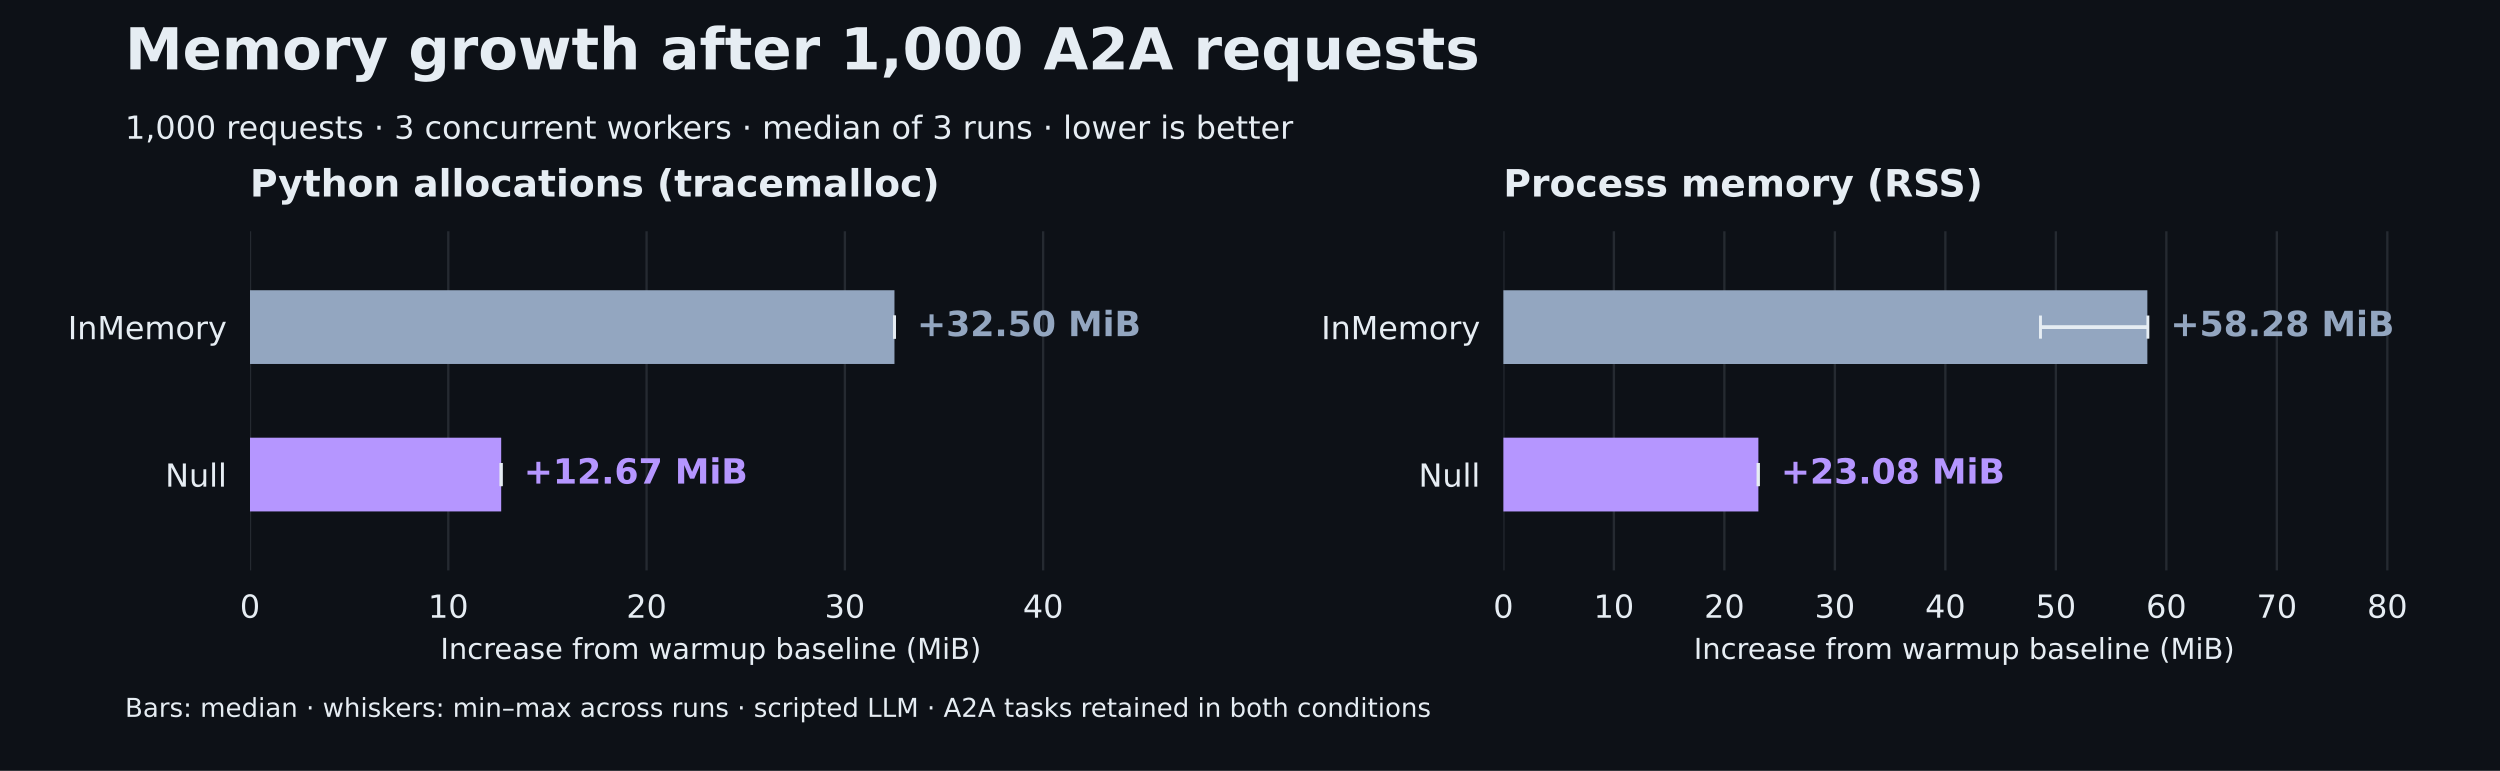
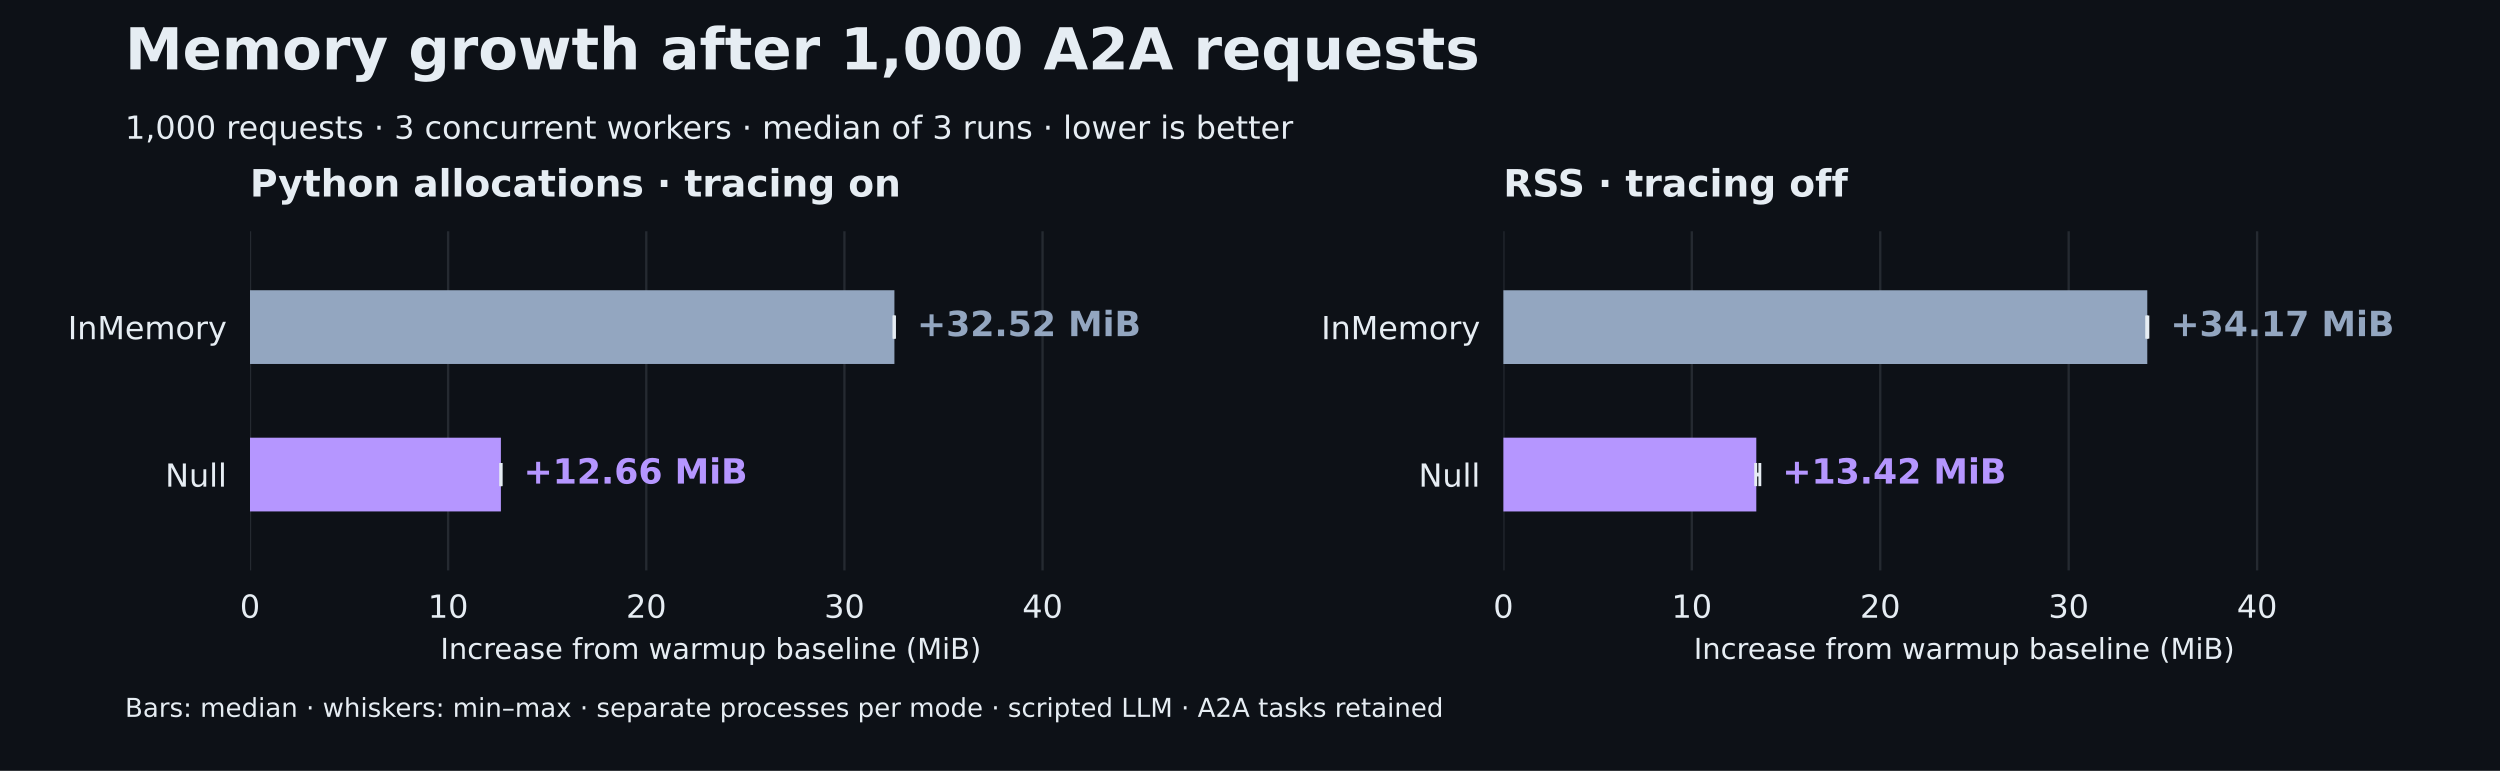
<svg xmlns="http://www.w3.org/2000/svg" xmlns:xlink="http://www.w3.org/1999/xlink" width="864pt" height="266.4pt" viewBox="0 0 864 266.4" version="1.1">
  <defs>
    <style type="text/css">*{stroke-linejoin: round; stroke-linecap: butt}</style>
  </defs>
  <g id="figure_1">
    <g id="patch_1">
      <path d="M 0 266.4 L 864 266.4 L 864 0 L 0 0 z " style="fill: #0d1117" />
    </g>
    <g id="axes_1">
      <g id="patch_2">
        <path d="M 86.4 197.136 L 404.908 197.136 L 404.908 79.92 L 86.4 79.92 z " style="fill: #0d1117" />
      </g>
      <g id="matplotlib.axis_1">
        <g id="xtick_1">
          <g id="line2d_1">
            <path d="M 86.4 197.136 L 86.4 79.92 " clip-path="url(#pa5c4cf4361)" style="fill: none; stroke: #30363d; stroke-opacity: 0.7; stroke-width: 0.8; stroke-linecap: square" />
          </g>
          <g id="line2d_2" />
          <g id="text_1">
            <text style="font-size: 11px; font-family: 'DejaVu Sans'; text-anchor: middle; fill: #e6edf3" x="86.4" y="213.493" transform="rotate(-0 86.4 213.4934)">0</text>
          </g>
        </g>
        <g id="xtick_2">
          <g id="line2d_3">
-             <path d="M 154.928 197.136 L 154.928 79.92 " clip-path="url(#pa5c4cf4361)" style="fill: none; stroke: #30363d; stroke-opacity: 0.7; stroke-width: 0.8; stroke-linecap: square" />
+             <path d="M 154.878 197.136 L 154.878 79.92 " clip-path="url(#pa5c4cf4361)" style="fill: none; stroke: #30363d; stroke-opacity: 0.7; stroke-width: 0.8; stroke-linecap: square" />
          </g>
          <g id="line2d_4" />
          <g id="text_2">
-             <text style="font-size: 11px; font-family: 'DejaVu Sans'; text-anchor: middle; fill: #e6edf3" x="154.928" y="213.493" transform="rotate(-0 154.9283 213.4934)">10</text>
+             <text style="font-size: 11px; font-family: 'DejaVu Sans'; text-anchor: middle; fill: #e6edf3" x="154.878" y="213.493" transform="rotate(-0 154.8777 213.4934)">10</text>
          </g>
        </g>
        <g id="xtick_3">
          <g id="line2d_5">
-             <path d="M 223.457 197.136 L 223.457 79.92 " clip-path="url(#pa5c4cf4361)" style="fill: none; stroke: #30363d; stroke-opacity: 0.7; stroke-width: 0.8; stroke-linecap: square" />
+             <path d="M 223.355 197.136 L 223.355 79.92 " clip-path="url(#pa5c4cf4361)" style="fill: none; stroke: #30363d; stroke-opacity: 0.7; stroke-width: 0.8; stroke-linecap: square" />
          </g>
          <g id="line2d_6" />
          <g id="text_3">
-             <text style="font-size: 11px; font-family: 'DejaVu Sans'; text-anchor: middle; fill: #e6edf3" x="223.457" y="213.493" transform="rotate(-0 223.4566 213.4934)">20</text>
+             <text style="font-size: 11px; font-family: 'DejaVu Sans'; text-anchor: middle; fill: #e6edf3" x="223.355" y="213.493" transform="rotate(-0 223.3553 213.4934)">20</text>
          </g>
        </g>
        <g id="xtick_4">
          <g id="line2d_7">
-             <path d="M 291.985 197.136 L 291.985 79.92 " clip-path="url(#pa5c4cf4361)" style="fill: none; stroke: #30363d; stroke-opacity: 0.7; stroke-width: 0.8; stroke-linecap: square" />
+             <path d="M 291.833 197.136 L 291.833 79.92 " clip-path="url(#pa5c4cf4361)" style="fill: none; stroke: #30363d; stroke-opacity: 0.7; stroke-width: 0.8; stroke-linecap: square" />
          </g>
          <g id="line2d_8" />
          <g id="text_4">
-             <text style="font-size: 11px; font-family: 'DejaVu Sans'; text-anchor: middle; fill: #e6edf3" x="291.985" y="213.493" transform="rotate(-0 291.9849 213.4934)">30</text>
+             <text style="font-size: 11px; font-family: 'DejaVu Sans'; text-anchor: middle; fill: #e6edf3" x="291.833" y="213.493" transform="rotate(-0 291.833 213.4934)">30</text>
          </g>
        </g>
        <g id="xtick_5">
          <g id="line2d_9">
-             <path d="M 360.513 197.136 L 360.513 79.92 " clip-path="url(#pa5c4cf4361)" style="fill: none; stroke: #30363d; stroke-opacity: 0.7; stroke-width: 0.8; stroke-linecap: square" />
+             <path d="M 360.311 197.136 L 360.311 79.92 " clip-path="url(#pa5c4cf4361)" style="fill: none; stroke: #30363d; stroke-opacity: 0.7; stroke-width: 0.8; stroke-linecap: square" />
          </g>
          <g id="line2d_10" />
          <g id="text_5">
-             <text style="font-size: 11px; font-family: 'DejaVu Sans'; text-anchor: middle; fill: #e6edf3" x="360.513" y="213.493" transform="rotate(-0 360.5132 213.4934)">40</text>
+             <text style="font-size: 11px; font-family: 'DejaVu Sans'; text-anchor: middle; fill: #e6edf3" x="360.311" y="213.493" transform="rotate(-0 360.3107 213.4934)">40</text>
          </g>
        </g>
        <g id="text_6">
          <text style="font-size: 10px; font-family: 'DejaVu Sans'; text-anchor: middle; fill: #e6edf3" x="245.654" y="227.734" transform="rotate(-0 245.6542 227.7344)">Increase from warmup baseline (MiB)</text>
        </g>
      </g>
      <g id="matplotlib.axis_2">
        <g id="ytick_1">
          <g id="line2d_11" />
          <g id="text_7">
            <text style="font-size: 11px; font-family: 'DejaVu Sans'; text-anchor: end; fill: #e6edf3" x="78.4" y="117.225" transform="rotate(-0 78.4 117.225)">InMemory</text>
          </g>
        </g>
        <g id="ytick_2">
          <g id="line2d_12" />
          <g id="text_8">
            <text style="font-size: 11px; font-family: 'DejaVu Sans'; text-anchor: end; fill: #e6edf3" x="78.4" y="168.189" transform="rotate(-0 78.4 168.1889)">Null</text>
          </g>
        </g>
      </g>
      <g id="patch_3">
-         <path d="M 86.4 100.305 L 309.127 100.305 L 309.127 125.787 L 86.4 125.787 z " clip-path="url(#pa5c4cf4361)" style="fill: #93a6c0" />
+         <path d="M 86.4 100.305 L 309.109 100.305 L 309.109 125.787 L 86.4 125.787 z " clip-path="url(#pa5c4cf4361)" style="fill: #93a6c0" />
      </g>
      <g id="text_9">
-         <text style="font-weight: 700; font-size: 12px; font-family: 'DejaVu Sans'; text-anchor: start; fill: #93a6c0" x="316.929" y="116.164" transform="rotate(-0 316.9289 116.1639)">+32.50 MiB</text>
+         <text style="font-weight: 700; font-size: 12px; font-family: 'DejaVu Sans'; text-anchor: start; fill: #93a6c0" x="316.929" y="116.164" transform="rotate(-0 316.9289 116.1639)">+32.52 MiB</text>
      </g>
      <g id="patch_4">
-         <path d="M 86.4 151.269 L 173.211 151.269 L 173.211 176.751 L 86.4 176.751 z " clip-path="url(#pa5c4cf4361)" style="fill: #b596ff" />
+         <path d="M 86.4 151.269 L 173.109 151.269 L 173.109 176.751 L 86.4 176.751 z " clip-path="url(#pa5c4cf4361)" style="fill: #b596ff" />
      </g>
      <g id="text_10">
-         <text style="font-weight: 700; font-size: 12px; font-family: 'DejaVu Sans'; text-anchor: start; fill: #b596ff" x="181.037" y="167.127" transform="rotate(-0 181.0369 167.1274)">+12.67 MiB</text>
+         <text style="font-weight: 700; font-size: 12px; font-family: 'DejaVu Sans'; text-anchor: start; fill: #b596ff" x="180.96" y="167.127" transform="rotate(-0 180.9598 167.1274)">+12.66 MiB</text>
      </g>
      <g id="text_11">
-         <text style="font-weight: 700; font-size: 13px; font-family: 'DejaVu Sans'; text-anchor: start; fill: #e6edf3" x="86.4" y="67.92" transform="rotate(-0 86.4 67.92)">Python allocations (tracemalloc)</text>
+         <text style="font-weight: 700; font-size: 13px; font-family: 'DejaVu Sans'; text-anchor: start; fill: #e6edf3" x="86.4" y="67.92" transform="rotate(-0 86.4 67.92)">Python allocations · tracing on</text>
      </g>
      <g id="LineCollection_1">
-         <path d="M 309.118 113.046 L 309.133 113.046 " clip-path="url(#pa5c4cf4361)" style="fill: none; stroke: #e6edf3; stroke-width: 1.3" />
+         <path d="M 308.944 113.046 L 309.133 113.046 " clip-path="url(#pa5c4cf4361)" style="fill: none; stroke: #e6edf3; stroke-width: 1.3" />
      </g>
      <g id="line2d_13">
        <defs>
          <path id="m5a7f8ff99a" d="M 0 4 L 0 -4 " style="stroke: #e6edf3" />
        </defs>
        <g clip-path="url(#pa5c4cf4361)">
-           <use xlink:href="#m5a7f8ff99a" x="309.118" y="113.046" style="fill: #1f77b4; stroke: #e6edf3" />
+           <use xlink:href="#m5a7f8ff99a" x="308.944" y="113.046" style="fill: #1f77b4; stroke: #e6edf3" />
        </g>
      </g>
      <g id="line2d_14">
        <g clip-path="url(#pa5c4cf4361)">
          <use xlink:href="#m5a7f8ff99a" x="309.133" y="113.046" style="fill: #1f77b4; stroke: #e6edf3" />
        </g>
      </g>
      <g id="LineCollection_2">
-         <path d="M 173.141 164.01 L 173.241 164.01 " clip-path="url(#pa5c4cf4361)" style="fill: none; stroke: #e6edf3; stroke-width: 1.3" />
+         <path d="M 173.087 164.01 L 173.164 164.01 " clip-path="url(#pa5c4cf4361)" style="fill: none; stroke: #e6edf3; stroke-width: 1.3" />
      </g>
      <g id="line2d_15">
        <g clip-path="url(#pa5c4cf4361)">
-           <use xlink:href="#m5a7f8ff99a" x="173.141" y="164.01" style="fill: #1f77b4; stroke: #e6edf3" />
+           <use xlink:href="#m5a7f8ff99a" x="173.087" y="164.01" style="fill: #1f77b4; stroke: #e6edf3" />
        </g>
      </g>
      <g id="line2d_16">
        <g clip-path="url(#pa5c4cf4361)">
-           <use xlink:href="#m5a7f8ff99a" x="173.241" y="164.01" style="fill: #1f77b4; stroke: #e6edf3" />
+           <use xlink:href="#m5a7f8ff99a" x="173.164" y="164.01" style="fill: #1f77b4; stroke: #e6edf3" />
        </g>
      </g>
    </g>
    <g id="axes_2">
      <g id="patch_5">
        <path d="M 519.572 197.136 L 838.08 197.136 L 838.08 79.92 L 519.572 79.92 z " style="fill: #0d1117" />
      </g>
      <g id="matplotlib.axis_3">
        <g id="xtick_6">
          <g id="line2d_17">
            <path d="M 519.572 197.136 L 519.572 79.92 " clip-path="url(#p9da50258a0)" style="fill: none; stroke: #30363d; stroke-opacity: 0.7; stroke-width: 0.8; stroke-linecap: square" />
          </g>
          <g id="line2d_18" />
          <g id="text_12">
            <text style="font-size: 11px; font-family: 'DejaVu Sans'; text-anchor: middle; fill: #e6edf3" x="519.572" y="213.493" transform="rotate(-0 519.5715 213.4934)">0</text>
          </g>
        </g>
        <g id="xtick_7">
          <g id="line2d_19">
-             <path d="M 557.758 197.136 L 557.758 79.92 " clip-path="url(#p9da50258a0)" style="fill: none; stroke: #30363d; stroke-opacity: 0.7; stroke-width: 0.8; stroke-linecap: square" />
+             <path d="M 584.692 197.136 L 584.692 79.92 " clip-path="url(#p9da50258a0)" style="fill: none; stroke: #30363d; stroke-opacity: 0.7; stroke-width: 0.8; stroke-linecap: square" />
          </g>
          <g id="line2d_20" />
          <g id="text_13">
-             <text style="font-size: 11px; font-family: 'DejaVu Sans'; text-anchor: middle; fill: #e6edf3" x="557.758" y="213.493" transform="rotate(-0 557.7578 213.4934)">10</text>
+             <text style="font-size: 11px; font-family: 'DejaVu Sans'; text-anchor: middle; fill: #e6edf3" x="584.692" y="213.493" transform="rotate(-0 584.6922 213.4934)">10</text>
          </g>
        </g>
        <g id="xtick_8">
          <g id="line2d_21">
-             <path d="M 595.944 197.136 L 595.944 79.92 " clip-path="url(#p9da50258a0)" style="fill: none; stroke: #30363d; stroke-opacity: 0.7; stroke-width: 0.8; stroke-linecap: square" />
+             <path d="M 649.813 197.136 L 649.813 79.92 " clip-path="url(#p9da50258a0)" style="fill: none; stroke: #30363d; stroke-opacity: 0.7; stroke-width: 0.8; stroke-linecap: square" />
          </g>
          <g id="line2d_22" />
          <g id="text_14">
-             <text style="font-size: 11px; font-family: 'DejaVu Sans'; text-anchor: middle; fill: #e6edf3" x="595.944" y="213.493" transform="rotate(-0 595.944 213.4934)">20</text>
+             <text style="font-size: 11px; font-family: 'DejaVu Sans'; text-anchor: middle; fill: #e6edf3" x="649.813" y="213.493" transform="rotate(-0 649.813 213.4934)">20</text>
          </g>
        </g>
        <g id="xtick_9">
          <g id="line2d_23">
-             <path d="M 634.13 197.136 L 634.13 79.92 " clip-path="url(#p9da50258a0)" style="fill: none; stroke: #30363d; stroke-opacity: 0.7; stroke-width: 0.8; stroke-linecap: square" />
+             <path d="M 714.934 197.136 L 714.934 79.92 " clip-path="url(#p9da50258a0)" style="fill: none; stroke: #30363d; stroke-opacity: 0.7; stroke-width: 0.8; stroke-linecap: square" />
          </g>
          <g id="line2d_24" />
          <g id="text_15">
-             <text style="font-size: 11px; font-family: 'DejaVu Sans'; text-anchor: middle; fill: #e6edf3" x="634.13" y="213.493" transform="rotate(-0 634.1303 213.4934)">30</text>
+             <text style="font-size: 11px; font-family: 'DejaVu Sans'; text-anchor: middle; fill: #e6edf3" x="714.934" y="213.493" transform="rotate(-0 714.9337 213.4934)">30</text>
          </g>
        </g>
        <g id="xtick_10">
          <g id="line2d_25">
-             <path d="M 672.317 197.136 L 672.317 79.92 " clip-path="url(#p9da50258a0)" style="fill: none; stroke: #30363d; stroke-opacity: 0.7; stroke-width: 0.8; stroke-linecap: square" />
+             <path d="M 780.054 197.136 L 780.054 79.92 " clip-path="url(#p9da50258a0)" style="fill: none; stroke: #30363d; stroke-opacity: 0.7; stroke-width: 0.8; stroke-linecap: square" />
          </g>
          <g id="line2d_26" />
          <g id="text_16">
-             <text style="font-size: 11px; font-family: 'DejaVu Sans'; text-anchor: middle; fill: #e6edf3" x="672.317" y="213.493" transform="rotate(-0 672.3165 213.4934)">40</text>
-           </g>
-         </g>
-         <g id="xtick_11">
-           <g id="line2d_27">
-             <path d="M 710.503 197.136 L 710.503 79.92 " clip-path="url(#p9da50258a0)" style="fill: none; stroke: #30363d; stroke-opacity: 0.7; stroke-width: 0.8; stroke-linecap: square" />
-           </g>
-           <g id="line2d_28" />
-           <g id="text_17">
-             <text style="font-size: 11px; font-family: 'DejaVu Sans'; text-anchor: middle; fill: #e6edf3" x="710.503" y="213.493" transform="rotate(-0 710.5027 213.4934)">50</text>
-           </g>
-         </g>
-         <g id="xtick_12">
-           <g id="line2d_29">
-             <path d="M 748.689 197.136 L 748.689 79.92 " clip-path="url(#p9da50258a0)" style="fill: none; stroke: #30363d; stroke-opacity: 0.7; stroke-width: 0.8; stroke-linecap: square" />
-           </g>
-           <g id="line2d_30" />
-           <g id="text_18">
-             <text style="font-size: 11px; font-family: 'DejaVu Sans'; text-anchor: middle; fill: #e6edf3" x="748.689" y="213.493" transform="rotate(-0 748.689 213.4934)">60</text>
-           </g>
-         </g>
-         <g id="xtick_13">
-           <g id="line2d_31">
-             <path d="M 786.875 197.136 L 786.875 79.92 " clip-path="url(#p9da50258a0)" style="fill: none; stroke: #30363d; stroke-opacity: 0.7; stroke-width: 0.8; stroke-linecap: square" />
-           </g>
-           <g id="line2d_32" />
-           <g id="text_19">
-             <text style="font-size: 11px; font-family: 'DejaVu Sans'; text-anchor: middle; fill: #e6edf3" x="786.875" y="213.493" transform="rotate(-0 786.8752 213.4934)">70</text>
-           </g>
-         </g>
-         <g id="xtick_14">
-           <g id="line2d_33">
-             <path d="M 825.061 197.136 L 825.061 79.92 " clip-path="url(#p9da50258a0)" style="fill: none; stroke: #30363d; stroke-opacity: 0.7; stroke-width: 0.8; stroke-linecap: square" />
-           </g>
-           <g id="line2d_34" />
-           <g id="text_20">
-             <text style="font-size: 11px; font-family: 'DejaVu Sans'; text-anchor: middle; fill: #e6edf3" x="825.061" y="213.493" transform="rotate(-0 825.0615 213.4934)">80</text>
-           </g>
-         </g>
-         <g id="text_21">
+             <text style="font-size: 11px; font-family: 'DejaVu Sans'; text-anchor: middle; fill: #e6edf3" x="780.054" y="213.493" transform="rotate(-0 780.0544 213.4934)">40</text>
+           </g>
+         </g>
+         <g id="text_17">
          <text style="font-size: 10px; font-family: 'DejaVu Sans'; text-anchor: middle; fill: #e6edf3" x="678.826" y="227.734" transform="rotate(-0 678.8258 227.7344)">Increase from warmup baseline (MiB)</text>
        </g>
      </g>
      <g id="matplotlib.axis_4">
        <g id="ytick_3">
-           <g id="line2d_35" />
-           <g id="text_22">
+           <g id="line2d_27" />
+           <g id="text_18">
            <text style="font-size: 11px; font-family: 'DejaVu Sans'; text-anchor: end; fill: #e6edf3" x="511.572" y="117.225" transform="rotate(-0 511.5715 117.225)">InMemory</text>
          </g>
        </g>
        <g id="ytick_4">
-           <g id="line2d_36" />
-           <g id="text_23">
+           <g id="line2d_28" />
+           <g id="text_19">
            <text style="font-size: 11px; font-family: 'DejaVu Sans'; text-anchor: end; fill: #e6edf3" x="511.572" y="168.189" transform="rotate(-0 511.5715 168.1889)">Null</text>
          </g>
        </g>
      </g>
      <g id="patch_6">
-         <path d="M 519.572 100.305 L 742.126 100.305 L 742.126 125.787 L 519.572 125.787 z " clip-path="url(#p9da50258a0)" style="fill: #93a6c0" />
-       </g>
-       <g id="text_24">
-         <text style="font-weight: 700; font-size: 12px; font-family: 'DejaVu Sans'; text-anchor: start; fill: #93a6c0" x="750.1" y="116.164" transform="rotate(-0 750.1004 116.1639)">+58.28 MiB</text>
+         <path d="M 519.572 100.305 L 742.101 100.305 L 742.101 125.787 L 519.572 125.787 z " clip-path="url(#p9da50258a0)" style="fill: #93a6c0" />
+       </g>
+       <g id="text_20">
+         <text style="font-weight: 700; font-size: 12px; font-family: 'DejaVu Sans'; text-anchor: start; fill: #93a6c0" x="750.1" y="116.164" transform="rotate(-0 750.1004 116.1639)">+34.17 MiB</text>
      </g>
      <g id="patch_7">
-         <path d="M 519.572 151.269 L 607.698 151.269 L 607.698 176.751 L 519.572 176.751 z " clip-path="url(#p9da50258a0)" style="fill: #b596ff" />
-       </g>
-       <g id="text_25">
-         <text style="font-weight: 700; font-size: 12px; font-family: 'DejaVu Sans'; text-anchor: start; fill: #b596ff" x="615.494" y="167.127" transform="rotate(-0 615.4939 167.1274)">+23.08 MiB</text>
-       </g>
-       <g id="text_26">
-         <text style="font-weight: 700; font-size: 13px; font-family: 'DejaVu Sans'; text-anchor: start; fill: #e6edf3" x="519.572" y="67.92" transform="rotate(-0 519.5715 67.92)">Process memory (RSS)</text>
+         <path d="M 519.572 151.269 L 606.976 151.269 L 606.976 176.751 L 519.572 176.751 z " clip-path="url(#p9da50258a0)" style="fill: #b596ff" />
+       </g>
+       <g id="text_21">
+         <text style="font-weight: 700; font-size: 12px; font-family: 'DejaVu Sans'; text-anchor: start; fill: #b596ff" x="615.992" y="167.127" transform="rotate(-0 615.9924 167.1274)">+13.42 MiB</text>
+       </g>
+       <g id="text_22">
+         <text style="font-weight: 700; font-size: 13px; font-family: 'DejaVu Sans'; text-anchor: start; fill: #e6edf3" x="519.572" y="67.92" transform="rotate(-0 519.5715 67.92)">RSS · tracing off</text>
      </g>
      <g id="LineCollection_3">
-         <path d="M 705.192 113.046 L 742.305 113.046 " clip-path="url(#p9da50258a0)" style="fill: none; stroke: #e6edf3; stroke-width: 1.3" />
-       </g>
-       <g id="line2d_37">
-         <g clip-path="url(#p9da50258a0)">
-           <use xlink:href="#m5a7f8ff99a" x="705.192" y="113.046" style="fill: #1f77b4; stroke: #e6edf3" />
-         </g>
-       </g>
-       <g id="line2d_38">
+         <path d="M 741.898 113.046 L 742.305 113.046 " clip-path="url(#p9da50258a0)" style="fill: none; stroke: #e6edf3; stroke-width: 1.3" />
+       </g>
+       <g id="line2d_29">
+         <g clip-path="url(#p9da50258a0)">
+           <use xlink:href="#m5a7f8ff99a" x="741.898" y="113.046" style="fill: #1f77b4; stroke: #e6edf3" />
+         </g>
+       </g>
+       <g id="line2d_30">
        <g clip-path="url(#p9da50258a0)">
          <use xlink:href="#m5a7f8ff99a" x="742.305" y="113.046" style="fill: #1f77b4; stroke: #e6edf3" />
        </g>
      </g>
      <g id="LineCollection_4">
-         <path d="M 607.579 164.01 L 607.698 164.01 " clip-path="url(#p9da50258a0)" style="fill: none; stroke: #e6edf3; stroke-width: 1.3" />
-       </g>
-       <g id="line2d_39">
-         <g clip-path="url(#p9da50258a0)">
-           <use xlink:href="#m5a7f8ff99a" x="607.579" y="164.01" style="fill: #1f77b4; stroke: #e6edf3" />
-         </g>
-       </g>
-       <g id="line2d_40">
-         <g clip-path="url(#p9da50258a0)">
-           <use xlink:href="#m5a7f8ff99a" x="607.698" y="164.01" style="fill: #1f77b4; stroke: #e6edf3" />
-         </g>
-       </g>
-     </g>
-     <g id="text_27">
+         <path d="M 606.772 164.01 L 608.197 164.01 " clip-path="url(#p9da50258a0)" style="fill: none; stroke: #e6edf3; stroke-width: 1.3" />
+       </g>
+       <g id="line2d_31">
+         <g clip-path="url(#p9da50258a0)">
+           <use xlink:href="#m5a7f8ff99a" x="606.772" y="164.01" style="fill: #1f77b4; stroke: #e6edf3" />
+         </g>
+       </g>
+       <g id="line2d_32">
+         <g clip-path="url(#p9da50258a0)">
+           <use xlink:href="#m5a7f8ff99a" x="608.197" y="164.01" style="fill: #1f77b4; stroke: #e6edf3" />
+         </g>
+       </g>
+     </g>
+     <g id="text_23">
      <text style="font-weight: 700; font-size: 20px; font-family: 'DejaVu Sans'; text-anchor: start; fill: #e6edf3" x="43.2" y="23.976" transform="rotate(-0 43.2 23.976)">Memory growth after 1,000 A2A requests</text>
    </g>
-     <g id="text_28">
+     <g id="text_24">
      <text style="font-size: 11px; font-family: 'DejaVu Sans'; text-anchor: start; fill: #e6edf3" x="43.2" y="47.952" transform="rotate(-0 43.2 47.952)">1,000 requests · 3 concurrent workers · median of 3 runs · lower is better</text>
    </g>
-     <g id="text_29">
-       <text style="font-size: 9px; font-family: 'DejaVu Sans'; text-anchor: start; fill: #e6edf3" x="43.2" y="247.752" transform="rotate(-0 43.2 247.752)">Bars: median · whiskers: min–max across runs · scripted LLM · A2A tasks retained in both conditions</text>
+     <g id="text_25">
+       <text style="font-size: 9px; font-family: 'DejaVu Sans'; text-anchor: start; fill: #e6edf3" x="43.2" y="247.752" transform="rotate(-0 43.2 247.752)">Bars: median · whiskers: min–max · separate processes per mode · scripted LLM · A2A tasks retained</text>
    </g>
  </g>
  <defs>
    <clipPath id="pa5c4cf4361">
      <rect x="86.4" y="79.92" width="318.508" height="117.216" />
    </clipPath>
    <clipPath id="p9da50258a0">
      <rect x="519.572" y="79.92" width="318.508" height="117.216" />
    </clipPath>
  </defs>
</svg>
